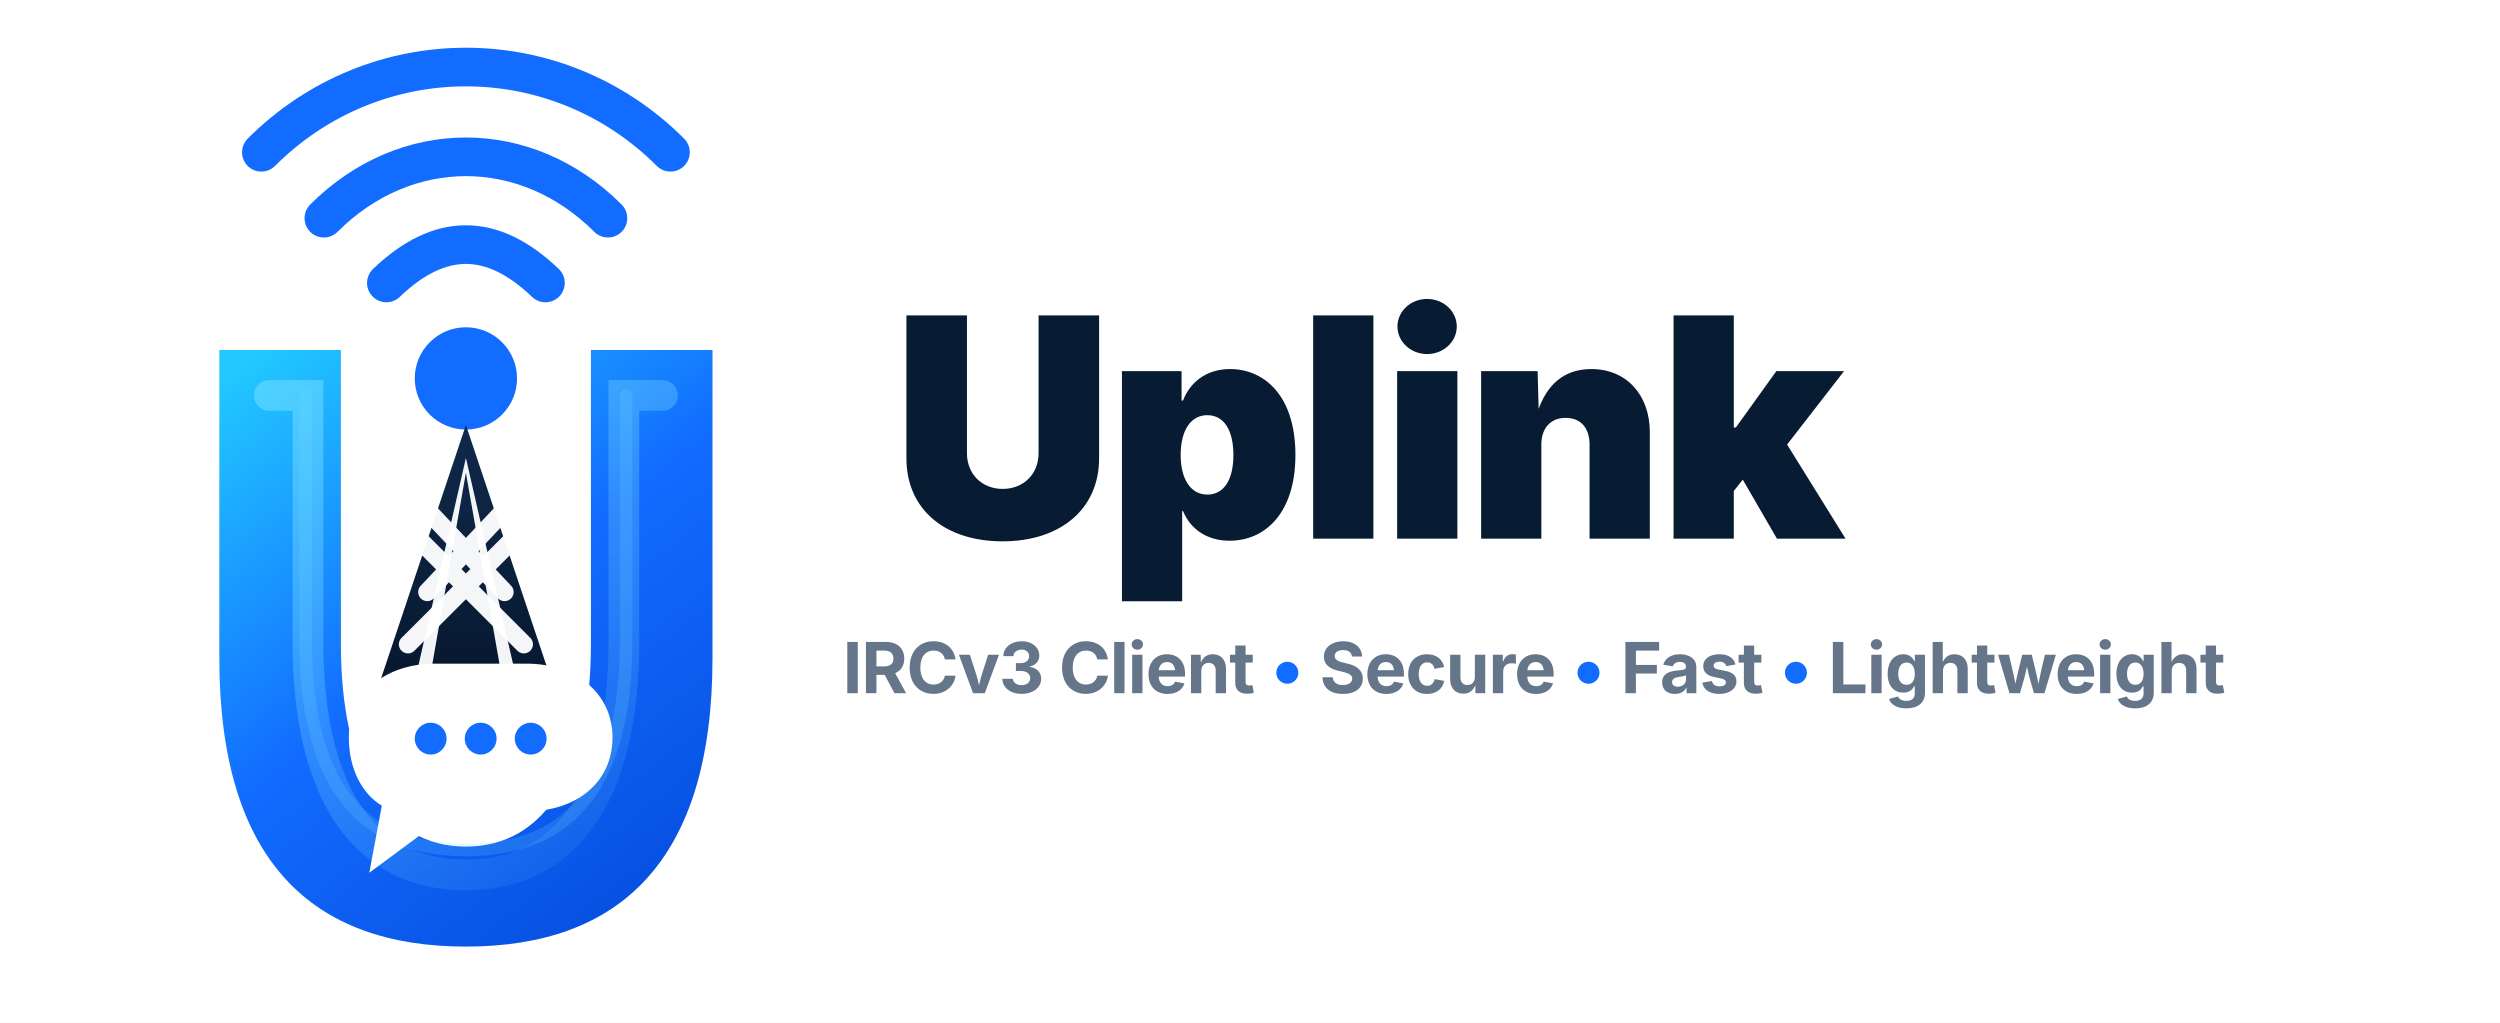
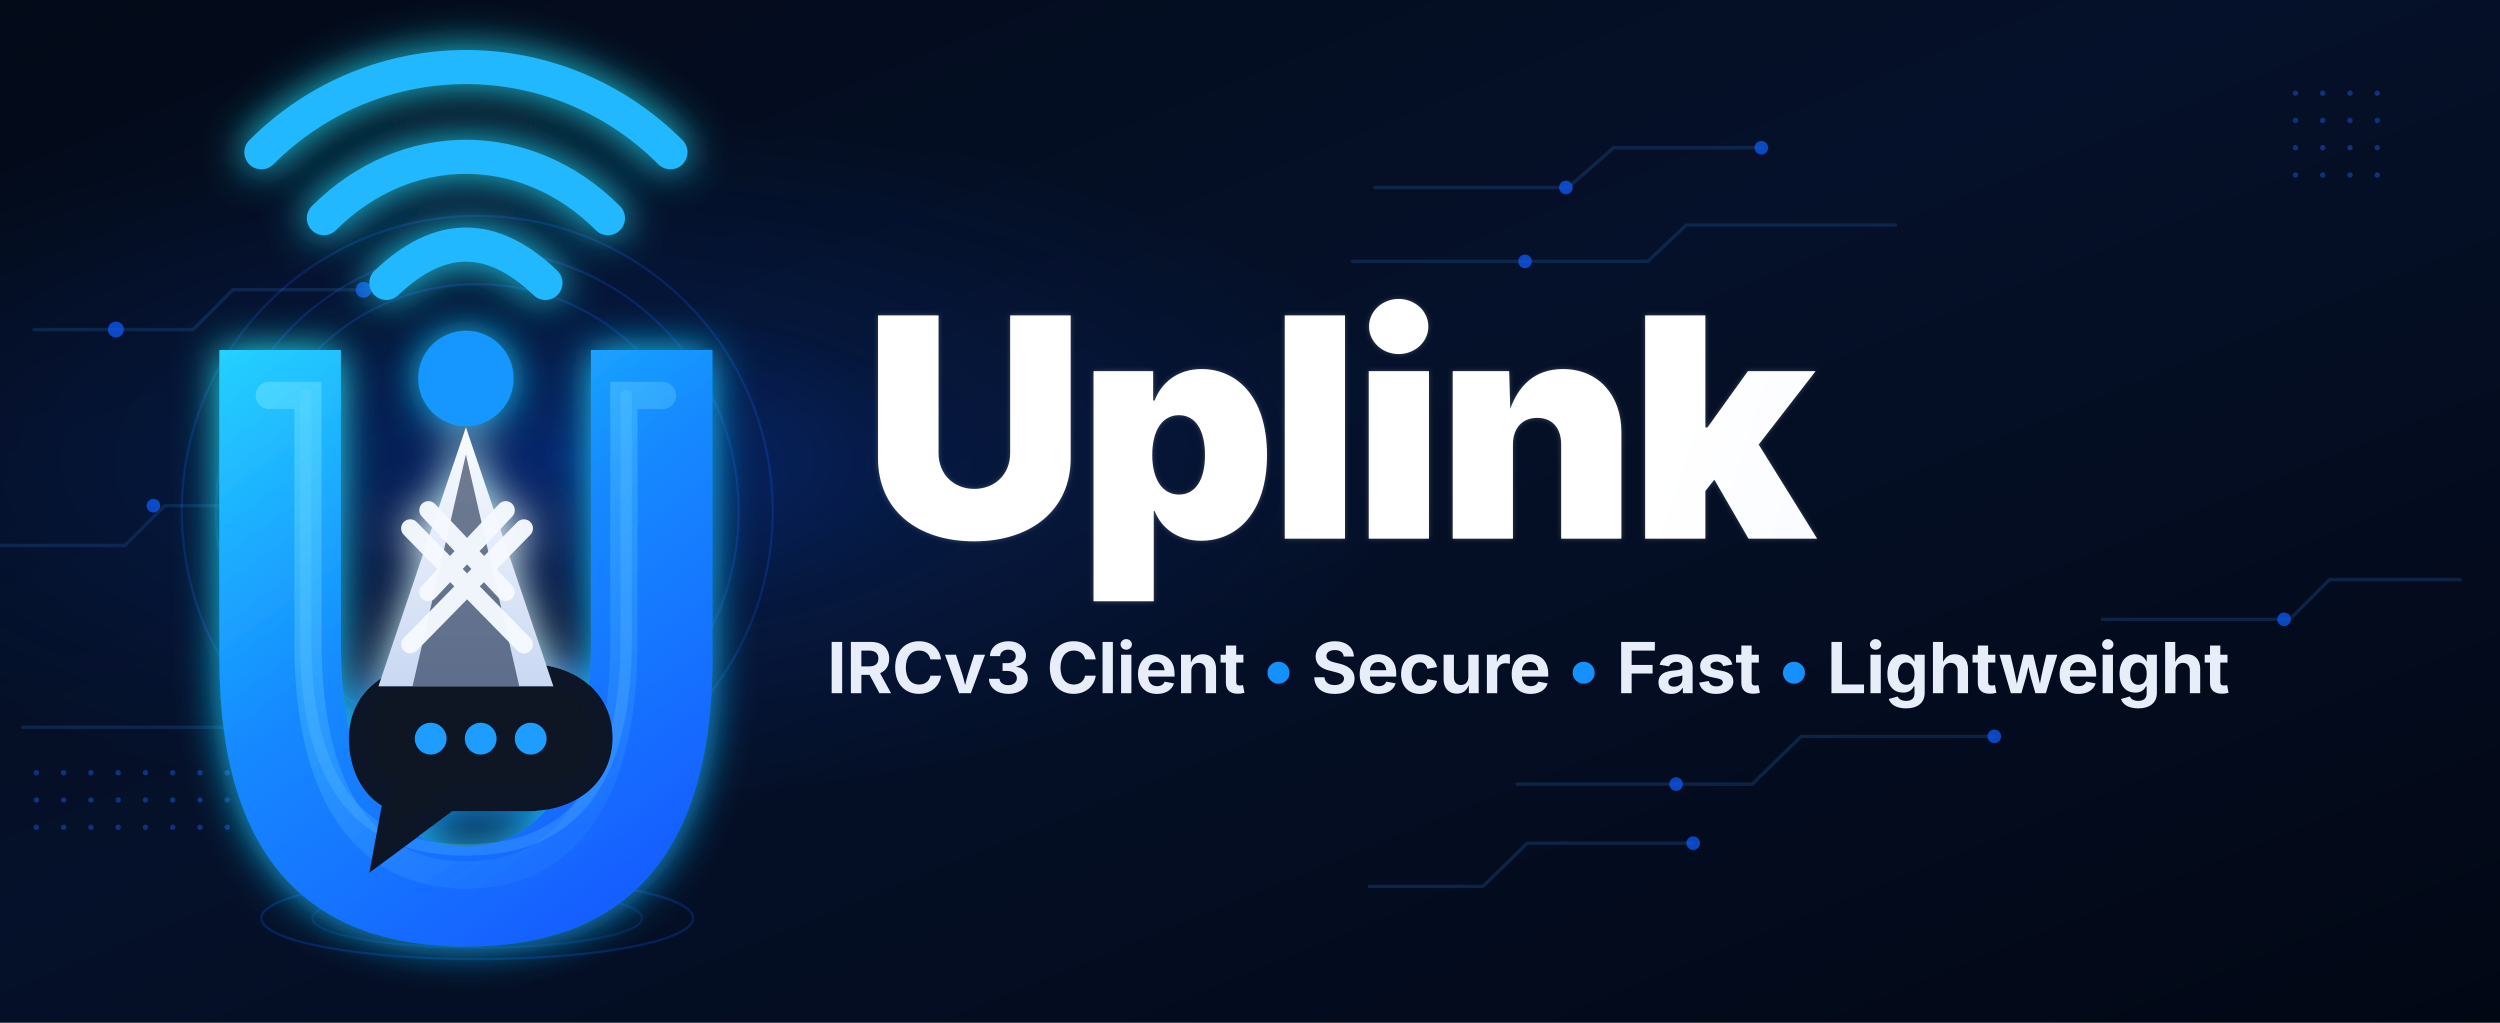
<svg xmlns="http://www.w3.org/2000/svg" width="2200" height="900" viewBox="0 0 2200 900" role="img" aria-labelledby="title desc">
  <defs>
-     <linearGradient id="uBlue" x1="140" y1="260" x2="555" y2="790" gradientUnits="userSpaceOnUse">
-       <stop offset="0%" stop-color="#22C8FF" />
-       <stop offset="44%" stop-color="#126CFF" />
-       <stop offset="100%" stop-color="#0448D8" />
+     <linearGradient id="bgGrad" x1="0" y1="0" x2="1" y2="1">
+       <stop offset="0%" stop-color="#030A18" />
+       <stop offset="45%" stop-color="#05112A" />
+       <stop offset="100%" stop-color="#020714" />
    </linearGradient>
-     <linearGradient id="uHighlight" x1="180" y1="295" x2="485" y2="720" gradientUnits="userSpaceOnUse">
-       <stop offset="0%" stop-color="#8CEAFF" stop-opacity="0.42" />
-       <stop offset="100%" stop-color="#8CEAFF" stop-opacity="0.04" />
+     <radialGradient id="leftGlow" cx="23%" cy="45%" r="34%">
+       <stop offset="0%" stop-color="#0A58FF" stop-opacity="0.34" />
+       <stop offset="45%" stop-color="#0A58FF" stop-opacity="0.10" />
+       <stop offset="100%" stop-color="#0A58FF" stop-opacity="0" />
+     </radialGradient>
+     <linearGradient id="uBlue" x1="150" y1="230" x2="560" y2="790" gradientUnits="userSpaceOnUse">
+       <stop offset="0%" stop-color="#25D0FF" />
+       <stop offset="42%" stop-color="#1589FF" />
+       <stop offset="100%" stop-color="#1850FF" />
    </linearGradient>
-     <linearGradient id="towerGrad" x1="310" y1="330" x2="310" y2="575" gradientUnits="userSpaceOnUse">
-       <stop offset="0%" stop-color="#102A4C" />
-       <stop offset="100%" stop-color="#06172E" />
+     <linearGradient id="uInner" x1="170" y1="280" x2="470" y2="730" gradientUnits="userSpaceOnUse">
+       <stop offset="0%" stop-color="#88F1FF" stop-opacity="0.36" />
+       <stop offset="100%" stop-color="#88F1FF" stop-opacity="0.02" />
    </linearGradient>
+     <linearGradient id="wordLight" x1="760" y1="215" x2="1820" y2="560" gradientUnits="userSpaceOnUse">
+       <stop offset="0%" stop-color="#FFFFFF" />
+       <stop offset="100%" stop-color="#DCE7FF" />
+     </linearGradient>
+     <linearGradient id="towerGrad" x1="310" y1="345" x2="310" y2="575" gradientUnits="userSpaceOnUse">
+       <stop offset="0%" stop-color="#F7FBFF" />
+       <stop offset="100%" stop-color="#C8D6F2" />
+     </linearGradient>
+     <filter id="softBlueGlow" x="-60%" y="-60%" width="220%" height="220%">
+       <feGaussianBlur stdDeviation="18" result="blur" />
+       <feColorMatrix in="blur" type="matrix" values="1 0 0 0 0                                                    0 1 0 0 0.34                                                    0 0 1 0 1                                                    0 0 0 0.95 0" result="glow" />
+       <feMerge>
+         <feMergeNode in="glow" />
+         <feMergeNode in="SourceGraphic" />
+       </feMerge>
+     </filter>
+     <filter id="wordGlow" x="-20%" y="-20%" width="140%" height="140%">
+       <feGaussianBlur stdDeviation="2.4" result="b" />
+       <feColorMatrix in="b" type="matrix" values="1 0 0 0 0                                                  0 1 0 0 0                                                  0 0 1 0 0.2                                                  0 0 0 0.22 0" result="g" />
+       <feMerge>
+         <feMergeNode in="g" />
+         <feMergeNode in="SourceGraphic" />
+       </feMerge>
+     </filter>
    <style>
      .word {
        font-family: Inter, "Segoe UI", Helvetica, Arial, sans-serif;
        font-size: 270px;
        font-weight: 900;
        letter-spacing: -6px;
-         fill: #071B33;
+         fill: url(#wordLight);
      }
-       .tagline {
+       .tag {
        font-family: Inter, "Segoe UI", Helvetica, Arial, sans-serif;
        font-size: 62px;
        font-weight: 650;
-         letter-spacing: -1px;
-         fill: #65768B;
+         letter-spacing: -0.5px;
+         fill: #E7EEF9;
      }
-       .bullet {
-         fill: #126CFF;
+       .circuit {
+         stroke: #153766;
+         stroke-width: 3;
+         stroke-linecap: round;
+         fill: none;
+         opacity: 0.56;
+       }
+       .circuitDot {
+         fill: #0D5DFF;
+         opacity: 0.75;
+       }
+       .microDot {
+         fill: #1B5AE8;
+         opacity: 0.45;
      }
    </style>
  </defs>
-   <rect width="2200" height="900" fill="#FFFFFF" />
-   <g id="uplink-mark" transform="translate(105 38)">
-     <path d="M125 96 C225 -4 385 -4 485 96" fill="none" stroke="#126CFF" stroke-width="34" stroke-linecap="round" />
-     <path d="M180 154 C252 82 358 82 430 154" fill="none" stroke="#126CFF" stroke-width="34" stroke-linecap="round" />
-     <path d="M235 211 C282 166 328 166 375 211" fill="none" stroke="#126CFF" stroke-width="34" stroke-linecap="round" />
-     <path d="       M88 270       H195       V529       C195 641 235 707 305 707       C375 707 415 641 415 529       V270       H522       V541       C522 720 440 795 305 795       C170 795 88 720 88 541       Z" fill="url(#uBlue)" />
-     <path d="       M132 310       H166       V527       C166 659 215 732 305 732       C395 732 444 659 444 527       V310       H478" fill="none" stroke="url(#uHighlight)" stroke-width="27" stroke-linecap="round" />
-     <path d="       M164 310       V525       C164 648 209 710 305 710       C401 710 446 648 446 525       V310" fill="none" stroke="#77DFFF" stroke-width="11" stroke-linecap="round" stroke-opacity="0.18" />
-     <circle cx="305" cy="295" r="45" fill="#126CFF" />
-     <path d="M305 336 L382 566 H228 Z" fill="url(#towerGrad)" />
-     <path d="M305 365 L351 566 H259 Z" fill="#FFFFFF" opacity="0.95" />
-     <path d="M305 378 L338 566 H272 Z" fill="url(#towerGrad)" />
-     <path d="M254 529 L356 427              M356 529 L254 427              M271 483 L339 411              M339 483 L271 411" fill="none" stroke="#FFFFFF" stroke-width="16" stroke-linecap="round" opacity="0.96" />
-     <path d="       M202 611       C202 573 233 546 278 546       H358       C403 546 434 573 434 611       C434 650 403 676 358 676       H293       L220 730       L231 671       C213 660 202 638 202 611       Z" fill="#FFFFFF" />
-     <circle cx="274" cy="612" r="14" fill="#126CFF" />
-     <circle cx="318" cy="612" r="14" fill="#126CFF" />
-     <circle cx="362" cy="612" r="14" fill="#126CFF" />
+   <rect width="2200" height="900" fill="url(#bgGrad)" />
+   <rect width="2200" height="900" fill="url(#leftGlow)" />
+   <g opacity="0.95">
+     <path class="circuit" d="M30 290 H170 L205 255 H320" />
+     <circle class="circuitDot" cx="102" cy="290" r="7" />
+     <circle class="circuitDot" cx="320" cy="255" r="7" />
+     <path class="circuit" d="M0 480 H110 L145 445 H260" />
+     <circle class="circuitDot" cx="135" cy="445" r="6" />
+     <path class="circuit" d="M20 640 H215 L250 675 H350" />
+     <circle class="circuitDot" cx="205" cy="640" r="6" />
+     <path class="circuit" d="M1210 165 H1380 L1420 130 H1550" />
+     <circle class="circuitDot" cx="1378" cy="165" r="6" />
+     <circle class="circuitDot" cx="1550" cy="130" r="6" />
+     <path class="circuit" d="M1190 230 H1450 L1484 198 H1668" />
+     <circle class="circuitDot" cx="1342" cy="230" r="6" />
+     <path class="circuit" d="M1335 690 H1542 L1585 648 H1755" />
+     <circle class="circuitDot" cx="1475" cy="690" r="6" />
+     <circle class="circuitDot" cx="1755" cy="648" r="6" />
+     <path class="circuit" d="M1205 780 H1305 L1344 742 H1490" />
+     <circle class="circuitDot" cx="1490" cy="742" r="6" />
+     <path class="circuit" d="M1850 545 H2015 L2050 510 H2165" />
+     <circle class="circuitDot" cx="2010" cy="545" r="6" />
  </g>
-   <text x="785" y="474" class="word">Uplink</text>
-   <text x="1350" y="610" class="tagline" text-anchor="middle">
-     IRCv3 Client <tspan class="bullet">•</tspan> Secure <tspan class="bullet">•</tspan> Fast <tspan class="bullet">•</tspan> Lightweight
+   <g>
+     <g transform="translate(32 680)">
+       <circle class="microDot" cx="0" cy="0" r="2.4" />
+       <circle class="microDot" cx="24" cy="0" r="2.4" />
+       <circle class="microDot" cx="48" cy="0" r="2.4" />
+       <circle class="microDot" cx="72" cy="0" r="2.4" />
+       <circle class="microDot" cx="96" cy="0" r="2.4" />
+       <circle class="microDot" cx="120" cy="0" r="2.4" />
+       <circle class="microDot" cx="144" cy="0" r="2.4" />
+       <circle class="microDot" cx="168" cy="0" r="2.4" />
+       <circle class="microDot" cx="0" cy="24" r="2.4" />
+       <circle class="microDot" cx="24" cy="24" r="2.4" />
+       <circle class="microDot" cx="48" cy="24" r="2.4" />
+       <circle class="microDot" cx="72" cy="24" r="2.4" />
+       <circle class="microDot" cx="96" cy="24" r="2.4" />
+       <circle class="microDot" cx="120" cy="24" r="2.4" />
+       <circle class="microDot" cx="144" cy="24" r="2.4" />
+       <circle class="microDot" cx="168" cy="24" r="2.4" />
+       <circle class="microDot" cx="0" cy="48" r="2.4" />
+       <circle class="microDot" cx="24" cy="48" r="2.4" />
+       <circle class="microDot" cx="48" cy="48" r="2.4" />
+       <circle class="microDot" cx="72" cy="48" r="2.4" />
+       <circle class="microDot" cx="96" cy="48" r="2.4" />
+       <circle class="microDot" cx="120" cy="48" r="2.4" />
+       <circle class="microDot" cx="144" cy="48" r="2.4" />
+       <circle class="microDot" cx="168" cy="48" r="2.4" />
+     </g>
+     <g transform="translate(2020 82)">
+       <circle class="microDot" cx="0" cy="0" r="2.4" />
+       <circle class="microDot" cx="24" cy="0" r="2.4" />
+       <circle class="microDot" cx="48" cy="0" r="2.4" />
+       <circle class="microDot" cx="72" cy="0" r="2.4" />
+       <circle class="microDot" cx="0" cy="24" r="2.4" />
+       <circle class="microDot" cx="24" cy="24" r="2.4" />
+       <circle class="microDot" cx="48" cy="24" r="2.4" />
+       <circle class="microDot" cx="72" cy="24" r="2.4" />
+       <circle class="microDot" cx="0" cy="48" r="2.4" />
+       <circle class="microDot" cx="24" cy="48" r="2.4" />
+       <circle class="microDot" cx="48" cy="48" r="2.4" />
+       <circle class="microDot" cx="72" cy="48" r="2.4" />
+       <circle class="microDot" cx="0" cy="72" r="2.4" />
+       <circle class="microDot" cx="24" cy="72" r="2.4" />
+       <circle class="microDot" cx="48" cy="72" r="2.4" />
+       <circle class="microDot" cx="72" cy="72" r="2.4" />
+     </g>
+   </g>
+   <g opacity="0.20">
+     <circle cx="420" cy="450" r="200" fill="none" stroke="#205FFF" stroke-width="2" />
+     <circle cx="420" cy="450" r="230" fill="none" stroke="#205FFF" stroke-width="2" />
+     <circle cx="420" cy="450" r="260" fill="none" stroke="#205FFF" stroke-width="2" />
+   </g>
+   <g transform="translate(105 38)">
+     <ellipse cx="315" cy="770" rx="190" ry="36" fill="none" stroke="#0D5FFF" stroke-opacity="0.24" stroke-width="2" />
+     <ellipse cx="315" cy="770" rx="145" ry="26" fill="none" stroke="#0D5FFF" stroke-opacity="0.18" stroke-width="2" />
+     <ellipse cx="315" cy="770" rx="100" ry="18" fill="#0D5FFF" fill-opacity="0.10" />
+     <g filter="url(#softBlueGlow)">
+       <path d="M125 96 C225 -4 385 -4 485 96" fill="none" stroke="#22B8FF" stroke-width="30" stroke-linecap="round" />
+       <path d="M180 154 C252 82 358 82 430 154" fill="none" stroke="#22B8FF" stroke-width="30" stroke-linecap="round" />
+       <path d="M235 211 C282 166 328 166 375 211" fill="none" stroke="#22B8FF" stroke-width="30" stroke-linecap="round" />
+       <path d="M88 270 H195 V529 C195 641 235 707 305 707 C375 707 415 641 415 529 V270 H522 V541 C522 720 440 795 305 795 C170 795 88 720 88 541 Z" fill="url(#uBlue)" />
+       <path d="M132 310 H166 V527 C166 659 215 732 305 732 C395 732 444 659 444 527 V310 H478" fill="none" stroke="url(#uInner)" stroke-width="24" stroke-linecap="round" />
+       <path d="M164 310 V525 C164 648 209 710 305 710 C401 710 446 648 446 525 V310" fill="none" stroke="#77DFFF" stroke-width="10" stroke-linecap="round" stroke-opacity="0.18" />
+       <circle cx="305" cy="295" r="42" fill="#1697FF" />
+       <path d="M202 611 C202 573 233 546 278 546 H358 C403 546 434 573 434 611 C434 650 403 676 358 676 H293 L220 730 L231 671 C213 660 202 638 202 611 Z" fill="#081225" />
+       <path d="M222 608 C222 582 245 563 281 563 H355 C391 563 414 582 414 608 C414 634 391 653 355 653 H287 L238 694 L245 649 C230 642 222 628 222 608 Z" fill="#0B1221" opacity="0.75" />
+       <path d="M305 338 L382 566 H228 Z" fill="url(#towerGrad)" />
+       <path d="M305 362 L352 566 H258 Z" fill="#0F2142" opacity="0.58" />
+       <path d="M256 529 L356 427 M356 529 L256 427 M272 483 L340 411 M340 483 L272 411" fill="none" stroke="#F6FAFF" stroke-width="16" stroke-linecap="round" opacity="0.96" />
+       <circle cx="274" cy="612" r="14" fill="#1B9DFF" />
+       <circle cx="318" cy="612" r="14" fill="#1B9DFF" />
+       <circle cx="362" cy="612" r="14" fill="#1B9DFF" />
+     </g>
+   </g>
+   <g transform="translate(760 0)" filter="url(#wordGlow)">
+     <text x="0" y="474" class="word">Uplink</text>
+   </g>
+   <text x="1345" y="610" class="tag" text-anchor="middle">
+     IRCv3 Client <tspan fill="#1491FF">•</tspan> Secure <tspan fill="#1491FF">•</tspan> Fast <tspan fill="#1491FF">•</tspan> Lightweight
  </text>
</svg>
